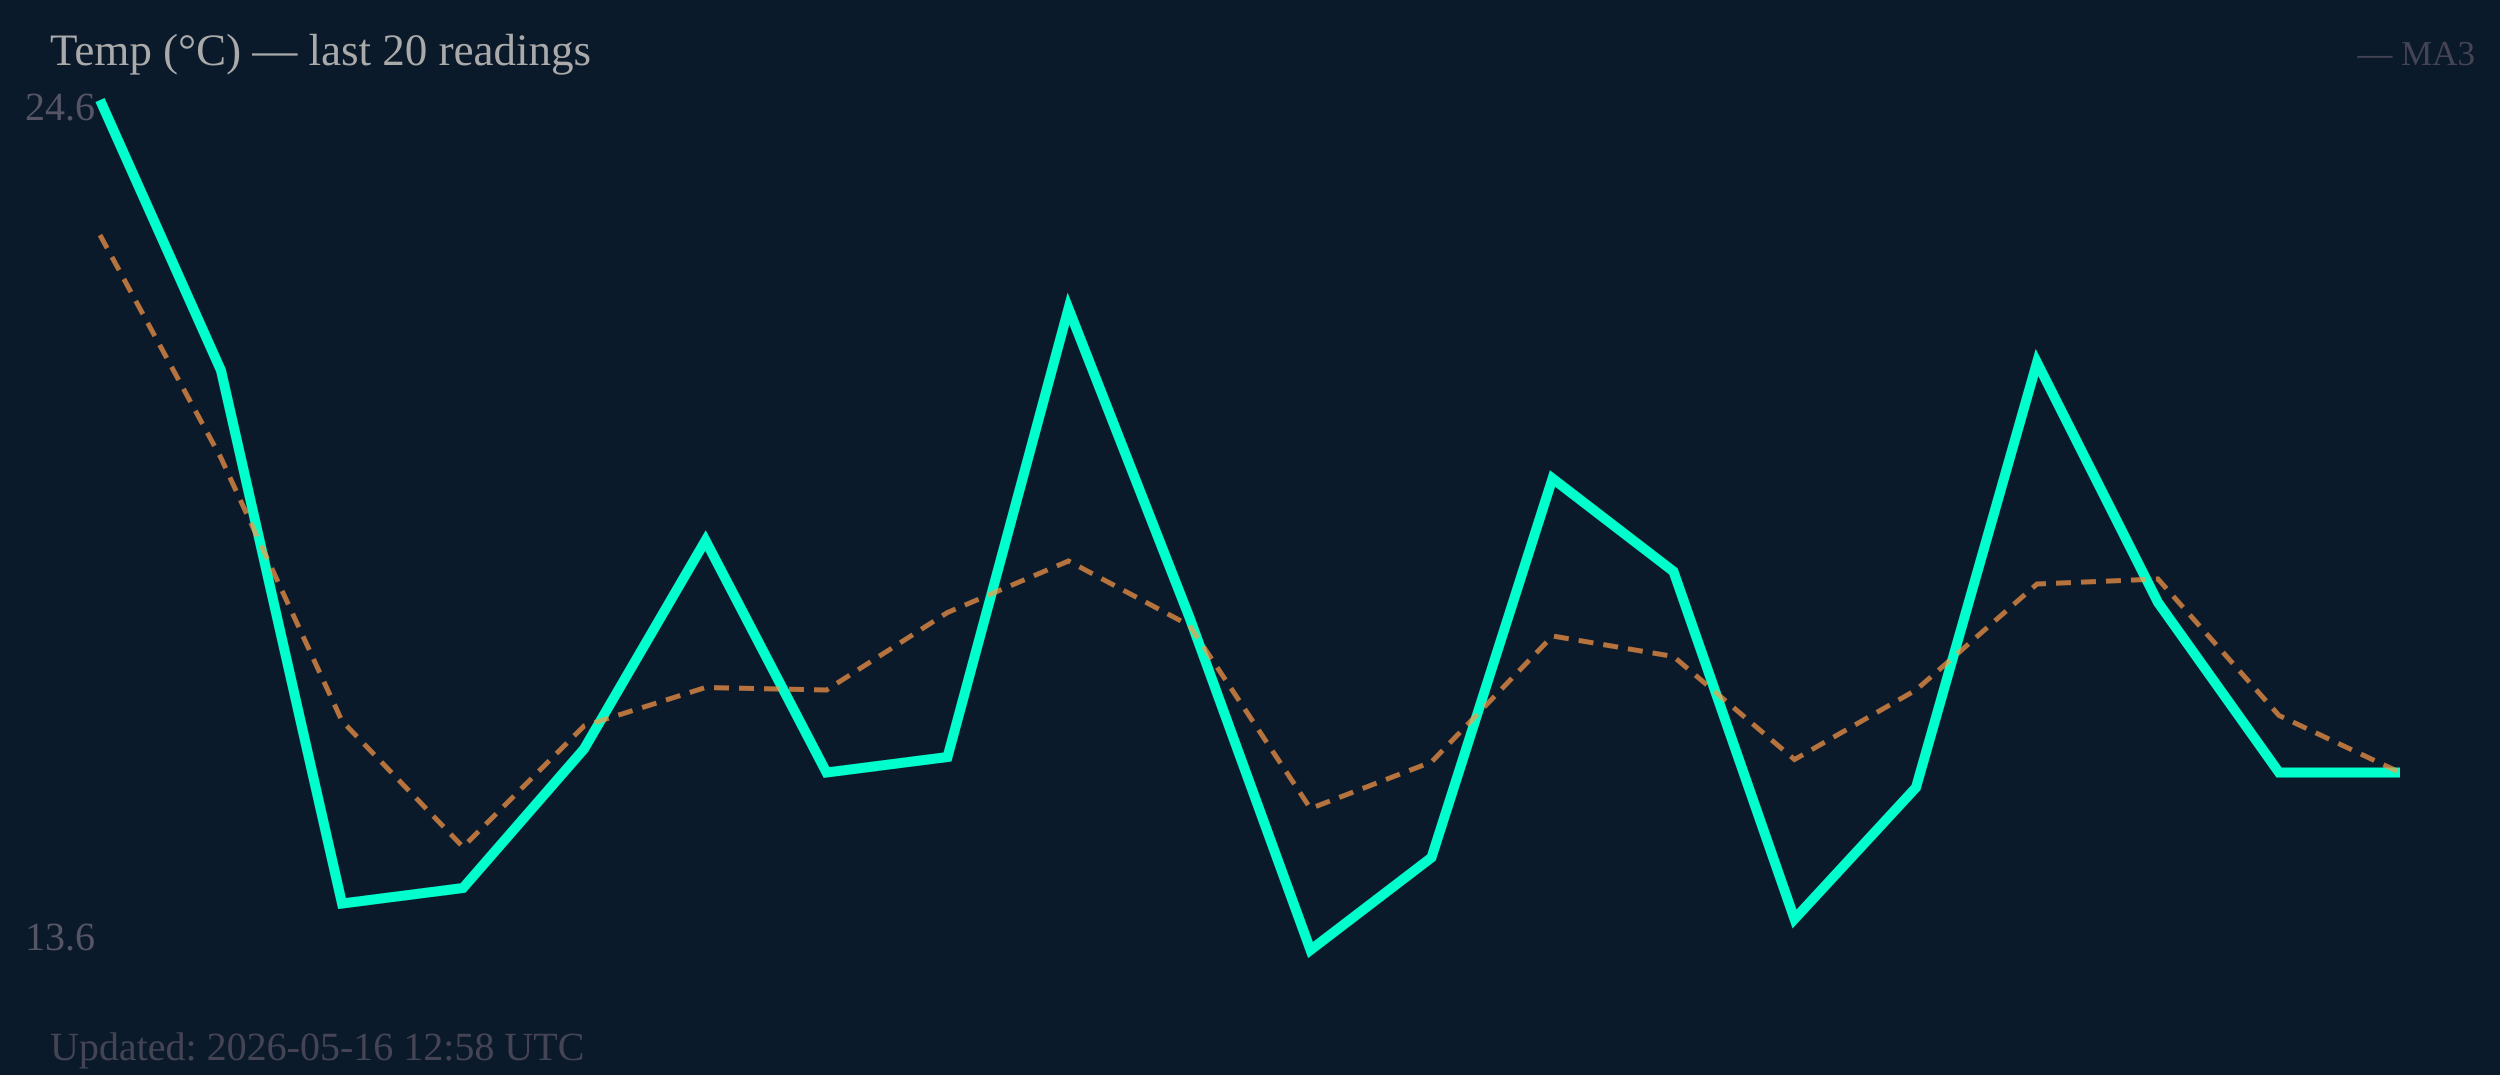
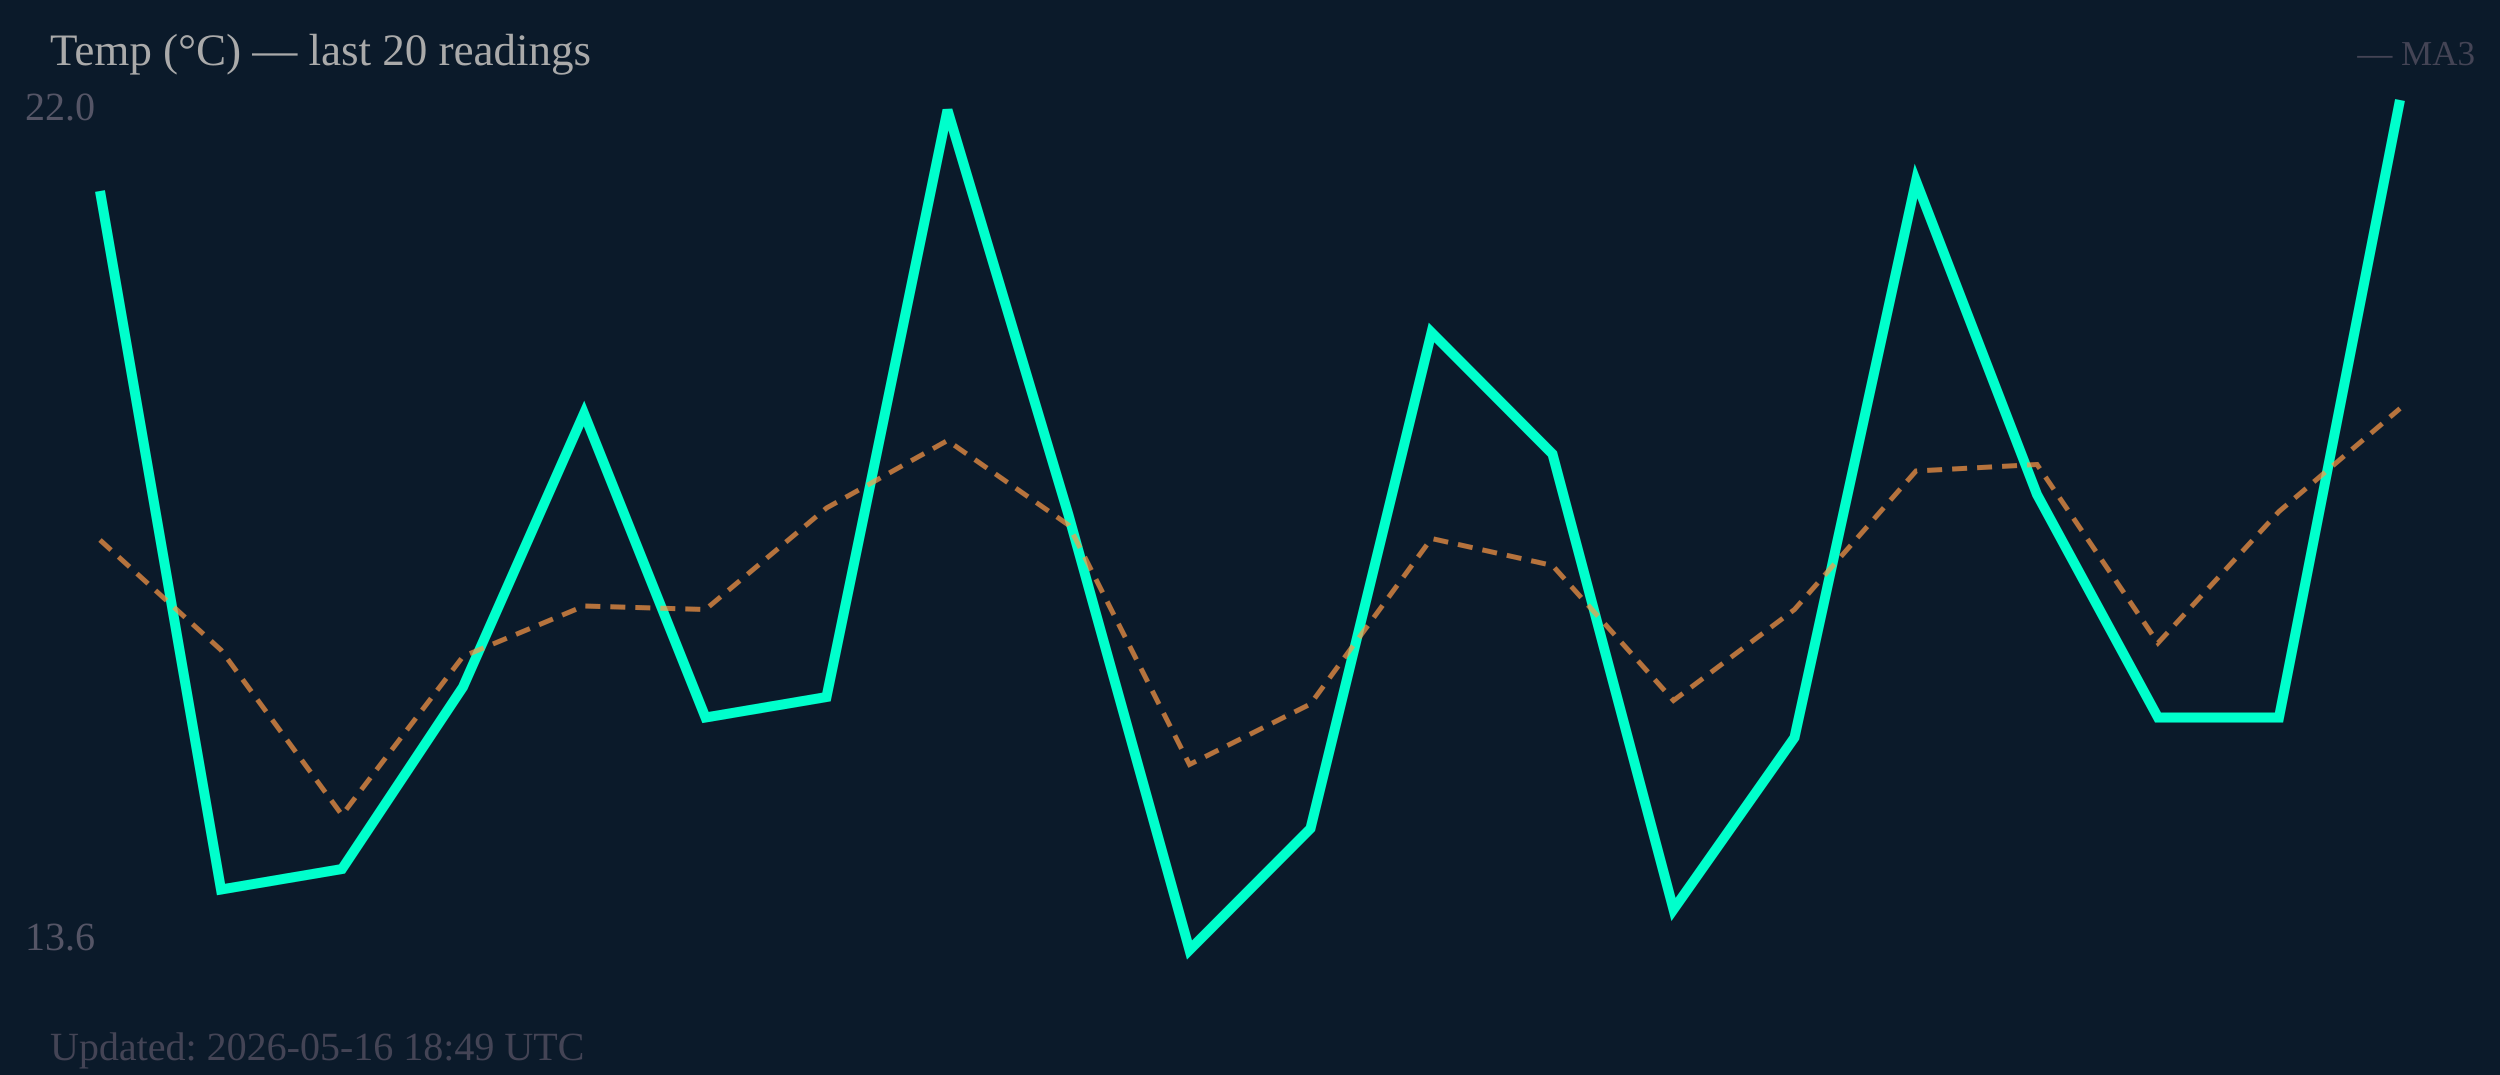
<svg xmlns="http://www.w3.org/2000/svg" width="500" height="215" viewBox="0 0 500 215">
  <rect width="500" height="215" fill="#0b1a2a" />
-   <text x="5" y="24" font-size="8" fill="#556">24.6</text>
+   <text x="5" y="24" font-size="8" fill="#556">22.0</text>
  <text x="5" y="190" font-size="8" fill="#556">13.6</text>
-   <polyline fill="none" stroke="#00ffcc" stroke-width="2" points="20.0,20.0 44.2,74.1 68.4,180.7 92.6,177.6 116.8,149.8 141.1,108.1 165.3,154.5 189.5,151.4 213.7,61.7 237.9,123.5 262.1,190.0 286.3,171.5 310.5,95.7 334.7,114.3 358.9,183.8 383.2,157.5 407.4,72.5 431.6,120.5 455.8,154.5 480.0,154.5" />
-   <polyline fill="none" stroke="#ff9944" stroke-width="1" stroke-dasharray="3,2" opacity="0.7" points="20.0,47.0 44.2,91.6 68.4,144.2 92.6,169.4 116.8,145.2 141.1,137.5 165.3,138.0 189.5,122.5 213.7,112.2 237.9,125.1 262.1,161.7 286.3,152.4 310.5,127.2 334.7,131.3 358.9,151.9 383.2,138.0 407.4,116.8 431.6,115.8 455.8,143.1 480.0,154.5" />
+   <polyline fill="none" stroke="#00ffcc" stroke-width="2" points="20.0,38.2 44.2,177.9 68.4,173.8 92.6,137.4 116.8,82.7 141.1,143.5 165.3,139.4 189.5,22.0 213.7,103.0 237.9,190.0 262.1,165.7 286.3,66.5 310.5,90.8 334.7,181.9 358.9,147.5 383.2,36.2 407.4,98.9 431.6,143.5 455.8,143.5 480.0,20.0" />
+   <polyline fill="none" stroke="#ff9944" stroke-width="1" stroke-dasharray="3,2" opacity="0.7" points="20.0,108.0 44.2,130.0 68.4,163.0 92.6,131.3 116.8,121.2 141.1,121.9 165.3,101.6 189.5,88.1 213.7,105.0 237.9,152.9 262.1,140.8 286.3,107.7 310.5,113.1 334.7,140.1 358.9,121.9 383.2,94.2 407.4,92.9 431.6,128.6 455.8,102.3 480.0,81.7" />
  <text x="10" y="13" font-size="9" fill="#aaa">Temp (°C) — last 20 readings</text>
  <text x="495" y="13" font-size="7" fill="#445" text-anchor="end">— MA3</text>
-   <text x="10" y="212" font-size="8" fill="#445">Updated: 2026-05-16 12:58 UTC</text>
+   <text x="10" y="212" font-size="8" fill="#445">Updated: 2026-05-16 18:49 UTC</text>
</svg>
